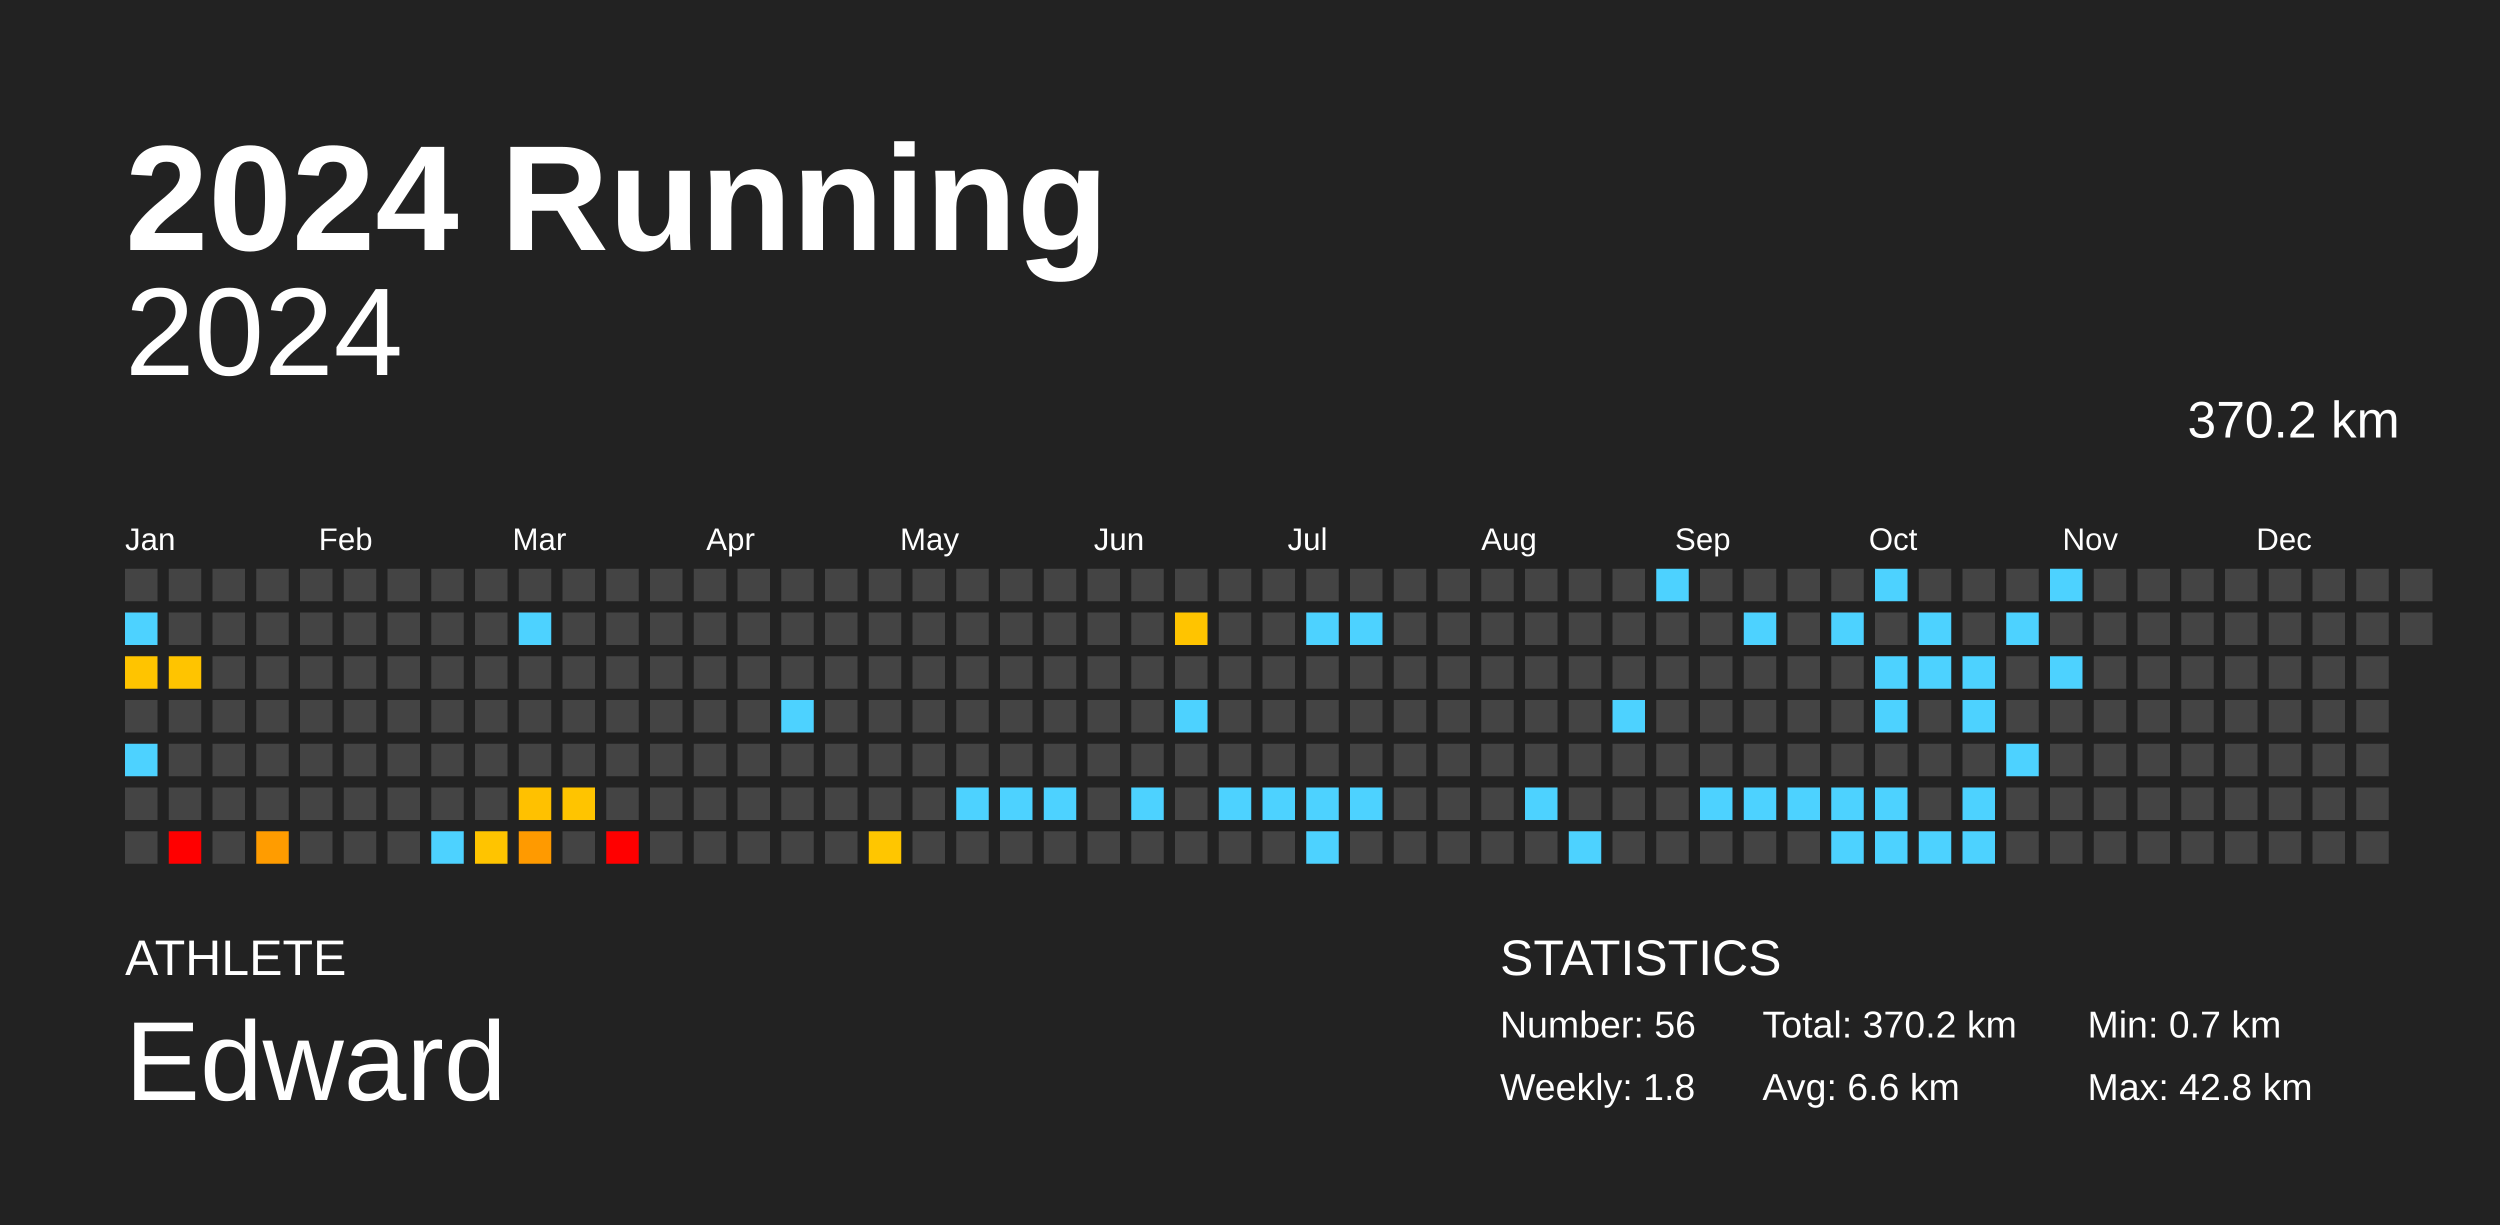
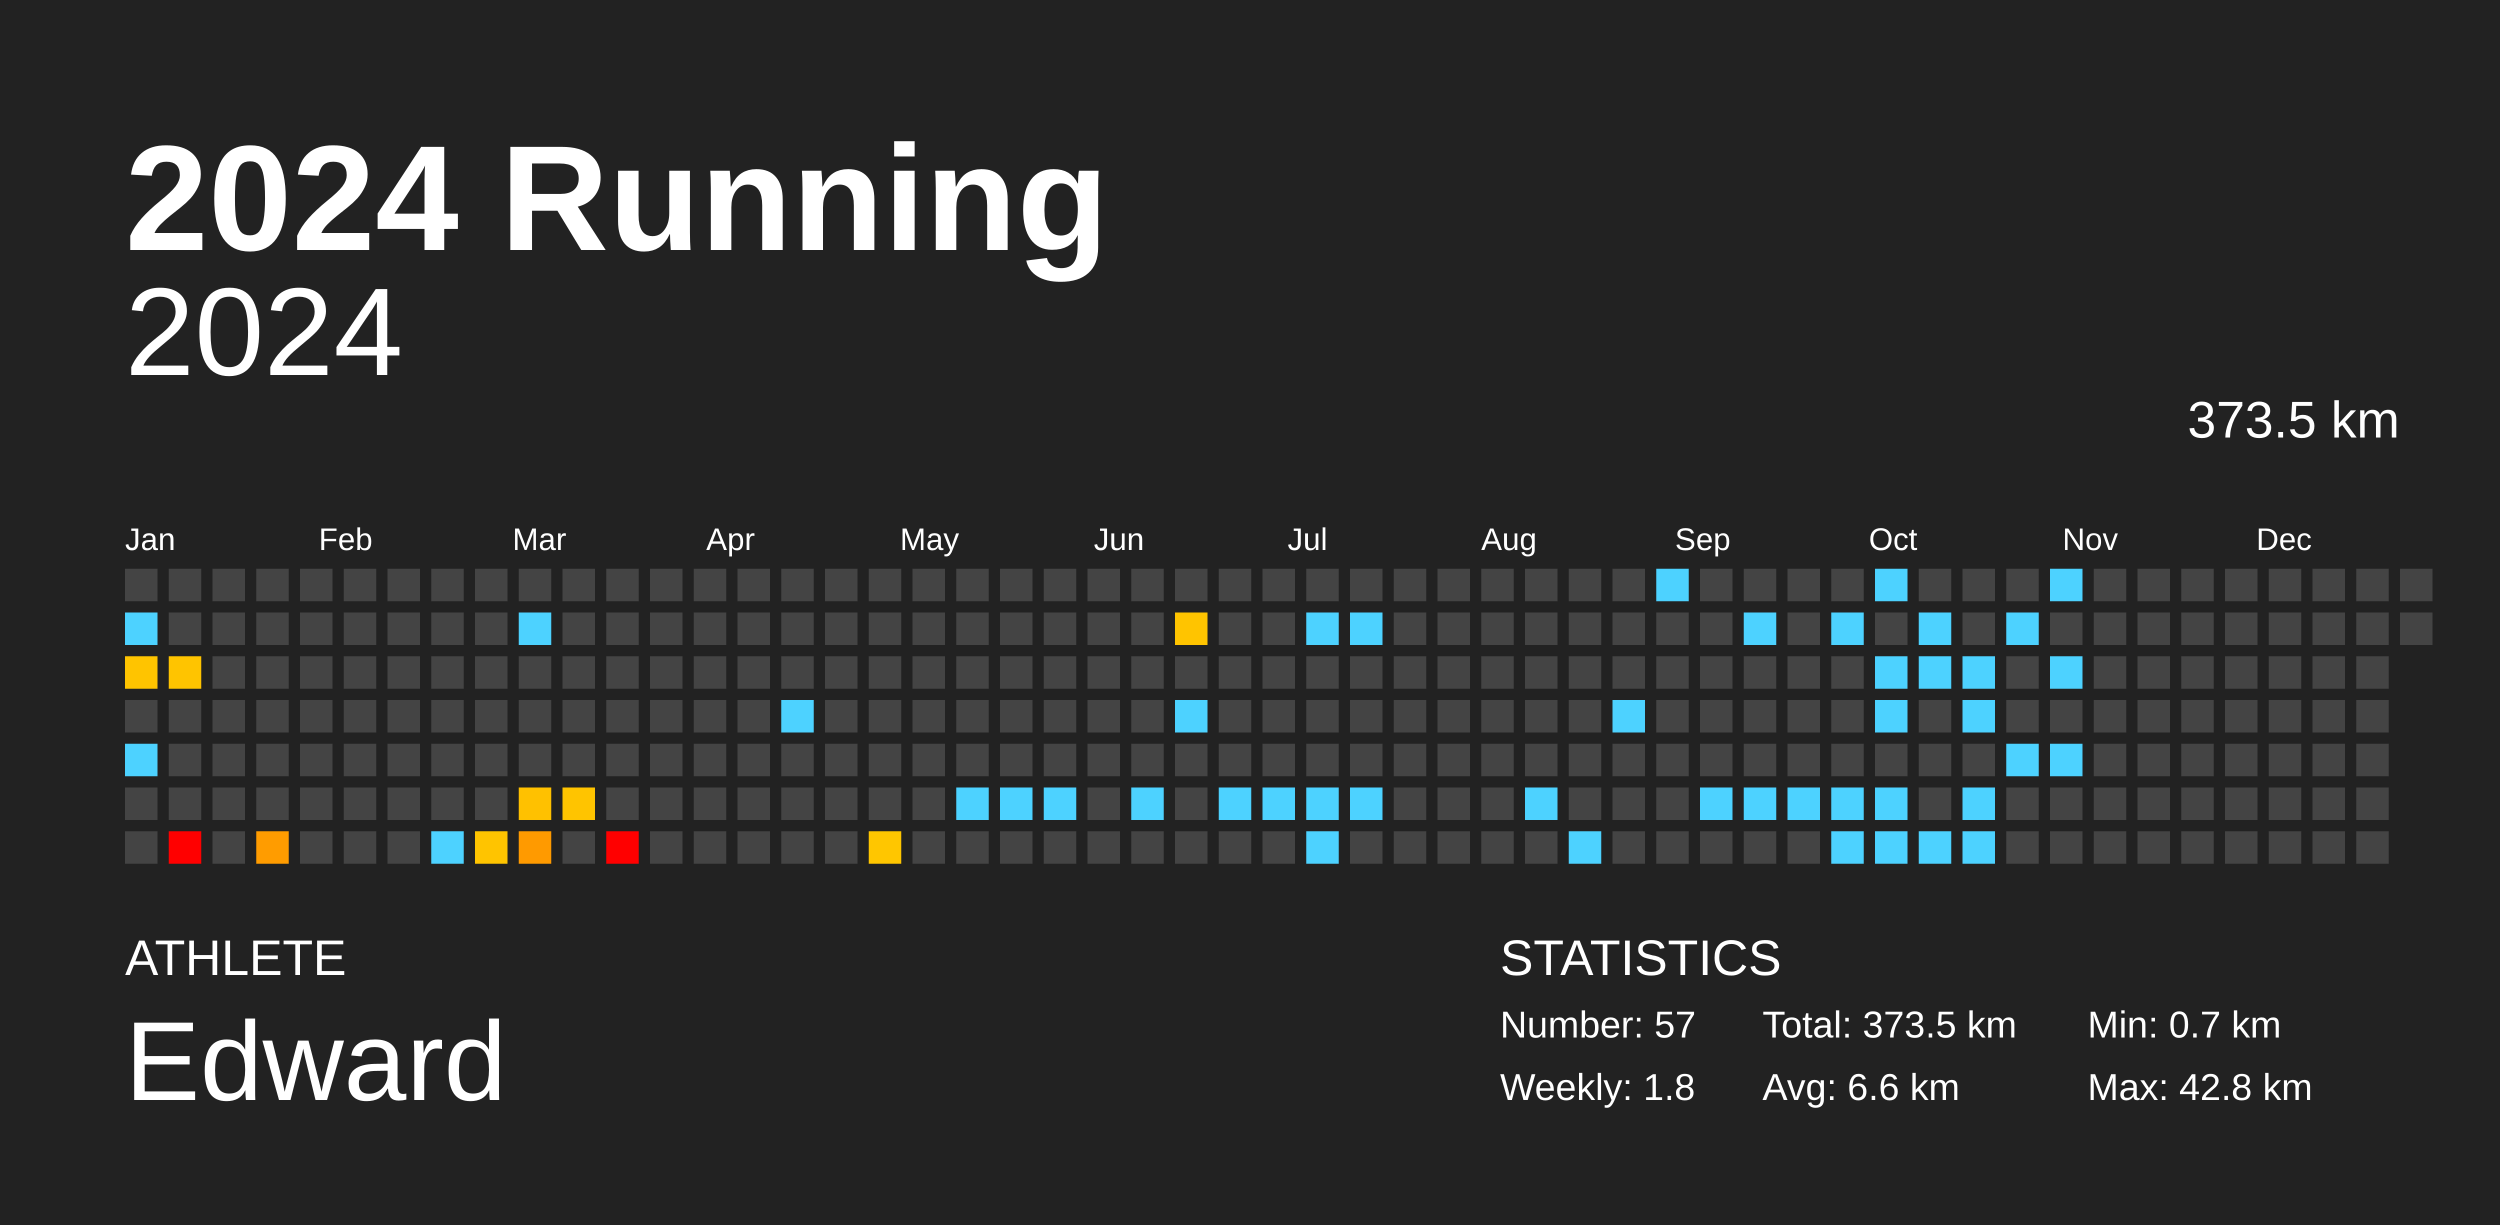
<svg xmlns="http://www.w3.org/2000/svg" baseProfile="full" height="98mm" version="1.1" viewBox="0,0,200,98" width="200mm">
  <defs />
  <rect fill="#222222" height="98" width="200" x="0" y="0" />
  <text fill="#FFFFFF" style="font-size:12px; font-family:Arial; font-weight:bold;" x="10" y="20">2024 Running</text>
  <text fill="#FFFFFF" style="font-size:4px; font-family:Arial" x="10" y="78">ATHLETE</text>
  <text fill="#FFFFFF" style="font-size:9px; font-family:Arial" x="10" y="88">Edward</text>
  <text fill="#FFFFFF" style="font-size:4px; font-family:Arial" x="120" y="78">STATISTICS</text>
-   <text fill="#FFFFFF" style="font-size:3px; font-family:Arial" x="120" y="83">Number: 56</text>
+   <text fill="#FFFFFF" style="font-size:3px; font-family:Arial" x="120" y="83">Number: 57</text>
  <text fill="#FFFFFF" style="font-size:3px; font-family:Arial" x="120" y="88">Weekly: 1.8</text>
-   <text fill="#FFFFFF" style="font-size:3px; font-family:Arial" x="141" y="83">Total: 370.2 km</text>
+   <text fill="#FFFFFF" style="font-size:3px; font-family:Arial" x="141" y="83">Total: 373.5 km</text>
  <text fill="#FFFFFF" style="font-size:3px; font-family:Arial" x="141" y="88">Avg: 6.6 km</text>
  <text fill="#FFFFFF" style="font-size:3px; font-family:Arial" x="167" y="83">Min: 0.7 km</text>
  <text fill="#FFFFFF" style="font-size:3px; font-family:Arial" x="167" y="88">Max: 42.8 km</text>
  <text alignment-baseline="hanging" fill="#FFFFFF" style="font-size:10.0px; font-family:Arial;" x="10" y="30">2024</text>
-   <text alignment-baseline="hanging" fill="#FFFFFF" style="font-size:4.125px; font-family:Arial;" x="175" y="35">370.2 km</text>
+   <text alignment-baseline="hanging" fill="#FFFFFF" style="font-size:4.125px; font-family:Arial;" x="175" y="35">373.5 km</text>
  <text fill="#FFFFFF" style="font-size:2.5px; font-family:Arial" x="10.0" y="44">Jan</text>
  <text fill="#FFFFFF" style="font-size:2.5px; font-family:Arial" x="25.5" y="44">Feb</text>
  <text fill="#FFFFFF" style="font-size:2.5px; font-family:Arial" x="41.0" y="44">Mar</text>
  <text fill="#FFFFFF" style="font-size:2.5px; font-family:Arial" x="56.5" y="44">Apr</text>
  <text fill="#FFFFFF" style="font-size:2.5px; font-family:Arial" x="72.0" y="44">May</text>
  <text fill="#FFFFFF" style="font-size:2.5px; font-family:Arial" x="87.5" y="44">Jun</text>
  <text fill="#FFFFFF" style="font-size:2.5px; font-family:Arial" x="103.0" y="44">Jul</text>
  <text fill="#FFFFFF" style="font-size:2.5px; font-family:Arial" x="118.5" y="44">Aug</text>
  <text fill="#FFFFFF" style="font-size:2.5px; font-family:Arial" x="134.0" y="44">Sep</text>
  <text fill="#FFFFFF" style="font-size:2.5px; font-family:Arial" x="149.5" y="44">Oct</text>
  <text fill="#FFFFFF" style="font-size:2.5px; font-family:Arial" x="165.0" y="44">Nov</text>
  <text fill="#FFFFFF" style="font-size:2.5px; font-family:Arial" x="180.5" y="44">Dec</text>
  <rect fill="#444444" height="2.6" width="2.6" x="10.0" y="45.5" />
  <rect fill="#4dd2ff" height="2.6" width="2.6" x="10.0" y="49.0" />
  <rect fill="#ffc400" height="2.6" width="2.6" x="10.0" y="52.5" />
  <rect fill="#444444" height="2.6" width="2.6" x="10.0" y="56.0" />
  <rect fill="#4dd2ff" height="2.6" width="2.6" x="10.0" y="59.5" />
  <rect fill="#444444" height="2.6" width="2.6" x="10.0" y="63.0" />
  <rect fill="#444444" height="2.6" width="2.6" x="10.0" y="66.5" />
  <rect fill="#444444" height="2.6" width="2.6" x="13.5" y="45.5" />
  <rect fill="#444444" height="2.6" width="2.6" x="13.5" y="49.0" />
  <rect fill="#ffc400" height="2.6" width="2.6" x="13.5" y="52.5" />
  <rect fill="#444444" height="2.6" width="2.6" x="13.5" y="56.0" />
  <rect fill="#444444" height="2.6" width="2.6" x="13.5" y="59.5" />
  <rect fill="#444444" height="2.6" width="2.6" x="13.5" y="63.0" />
  <rect fill="red" height="2.6" width="2.6" x="13.5" y="66.5" />
  <rect fill="#444444" height="2.6" width="2.6" x="17.0" y="45.5" />
  <rect fill="#444444" height="2.6" width="2.6" x="17.0" y="49.0" />
  <rect fill="#444444" height="2.6" width="2.6" x="17.0" y="52.5" />
  <rect fill="#444444" height="2.6" width="2.6" x="17.0" y="56.0" />
  <rect fill="#444444" height="2.6" width="2.6" x="17.0" y="59.5" />
  <rect fill="#444444" height="2.6" width="2.6" x="17.0" y="63.0" />
  <rect fill="#444444" height="2.6" width="2.6" x="17.0" y="66.5" />
  <rect fill="#444444" height="2.6" width="2.6" x="20.5" y="45.5" />
  <rect fill="#444444" height="2.6" width="2.6" x="20.5" y="49.0" />
  <rect fill="#444444" height="2.6" width="2.6" x="20.5" y="52.5" />
  <rect fill="#444444" height="2.6" width="2.6" x="20.5" y="56.0" />
  <rect fill="#444444" height="2.6" width="2.6" x="20.5" y="59.5" />
  <rect fill="#444444" height="2.6" width="2.6" x="20.5" y="63.0" />
  <rect fill="#ff9c00" height="2.6" width="2.6" x="20.5" y="66.5" />
  <rect fill="#444444" height="2.6" width="2.6" x="24.0" y="45.5" />
  <rect fill="#444444" height="2.6" width="2.6" x="24.0" y="49.0" />
  <rect fill="#444444" height="2.6" width="2.6" x="24.0" y="52.5" />
  <rect fill="#444444" height="2.6" width="2.6" x="24.0" y="56.0" />
  <rect fill="#444444" height="2.6" width="2.6" x="24.0" y="59.5" />
  <rect fill="#444444" height="2.6" width="2.6" x="24.0" y="63.0" />
  <rect fill="#444444" height="2.6" width="2.6" x="24.0" y="66.5" />
  <rect fill="#444444" height="2.6" width="2.6" x="27.5" y="45.5" />
  <rect fill="#444444" height="2.6" width="2.6" x="27.5" y="49.0" />
  <rect fill="#444444" height="2.6" width="2.6" x="27.5" y="52.5" />
  <rect fill="#444444" height="2.6" width="2.6" x="27.5" y="56.0" />
  <rect fill="#444444" height="2.6" width="2.6" x="27.5" y="59.5" />
  <rect fill="#444444" height="2.6" width="2.6" x="27.5" y="63.0" />
  <rect fill="#444444" height="2.6" width="2.6" x="27.5" y="66.5" />
  <rect fill="#444444" height="2.6" width="2.6" x="31.0" y="45.5" />
  <rect fill="#444444" height="2.6" width="2.6" x="31.0" y="49.0" />
  <rect fill="#444444" height="2.6" width="2.6" x="31.0" y="52.5" />
  <rect fill="#444444" height="2.6" width="2.6" x="31.0" y="56.0" />
  <rect fill="#444444" height="2.6" width="2.6" x="31.0" y="59.5" />
  <rect fill="#444444" height="2.6" width="2.6" x="31.0" y="63.0" />
  <rect fill="#444444" height="2.6" width="2.6" x="31.0" y="66.5" />
  <rect fill="#444444" height="2.6" width="2.6" x="34.5" y="45.5" />
  <rect fill="#444444" height="2.6" width="2.6" x="34.5" y="49.0" />
  <rect fill="#444444" height="2.6" width="2.6" x="34.5" y="52.5" />
  <rect fill="#444444" height="2.6" width="2.6" x="34.5" y="56.0" />
  <rect fill="#444444" height="2.6" width="2.6" x="34.5" y="59.5" />
  <rect fill="#444444" height="2.6" width="2.6" x="34.5" y="63.0" />
  <rect fill="#4dd2ff" height="2.6" width="2.6" x="34.5" y="66.5" />
  <rect fill="#444444" height="2.6" width="2.6" x="38.0" y="45.5" />
  <rect fill="#444444" height="2.6" width="2.6" x="38.0" y="49.0" />
  <rect fill="#444444" height="2.6" width="2.6" x="38.0" y="52.5" />
  <rect fill="#444444" height="2.6" width="2.6" x="38.0" y="56.0" />
  <rect fill="#444444" height="2.6" width="2.6" x="38.0" y="59.5" />
  <rect fill="#444444" height="2.6" width="2.6" x="38.0" y="63.0" />
  <rect fill="#ffc400" height="2.6" width="2.6" x="38.0" y="66.5" />
  <rect fill="#444444" height="2.6" width="2.6" x="41.5" y="45.5" />
  <rect fill="#4dd2ff" height="2.6" width="2.6" x="41.5" y="49.0" />
  <rect fill="#444444" height="2.6" width="2.6" x="41.5" y="52.5" />
  <rect fill="#444444" height="2.6" width="2.6" x="41.5" y="56.0" />
  <rect fill="#444444" height="2.6" width="2.6" x="41.5" y="59.5" />
  <rect fill="#ffc100" height="2.6" width="2.6" x="41.5" y="63.0" />
  <rect fill="#ff9a00" height="2.6" width="2.6" x="41.5" y="66.5" />
  <rect fill="#444444" height="2.6" width="2.6" x="45.0" y="45.5" />
  <rect fill="#444444" height="2.6" width="2.6" x="45.0" y="49.0" />
  <rect fill="#444444" height="2.6" width="2.6" x="45.0" y="52.5" />
  <rect fill="#444444" height="2.6" width="2.6" x="45.0" y="56.0" />
  <rect fill="#444444" height="2.6" width="2.6" x="45.0" y="59.5" />
  <rect fill="#ffc400" height="2.6" width="2.6" x="45.0" y="63.0" />
  <rect fill="#444444" height="2.6" width="2.6" x="45.0" y="66.5" />
  <rect fill="#444444" height="2.6" width="2.6" x="48.5" y="45.5" />
  <rect fill="#444444" height="2.6" width="2.6" x="48.5" y="49.0" />
  <rect fill="#444444" height="2.6" width="2.6" x="48.5" y="52.5" />
  <rect fill="#444444" height="2.6" width="2.6" x="48.5" y="56.0" />
  <rect fill="#444444" height="2.6" width="2.6" x="48.5" y="59.5" />
  <rect fill="#444444" height="2.6" width="2.6" x="48.5" y="63.0" />
  <rect fill="red" height="2.6" width="2.6" x="48.5" y="66.5" />
  <rect fill="#444444" height="2.6" width="2.6" x="52.0" y="45.5" />
  <rect fill="#444444" height="2.6" width="2.6" x="52.0" y="49.0" />
  <rect fill="#444444" height="2.6" width="2.6" x="52.0" y="52.5" />
  <rect fill="#444444" height="2.6" width="2.6" x="52.0" y="56.0" />
  <rect fill="#444444" height="2.6" width="2.6" x="52.0" y="59.5" />
  <rect fill="#444444" height="2.6" width="2.6" x="52.0" y="63.0" />
  <rect fill="#444444" height="2.6" width="2.6" x="52.0" y="66.5" />
  <rect fill="#444444" height="2.6" width="2.6" x="55.5" y="45.5" />
  <rect fill="#444444" height="2.6" width="2.6" x="55.5" y="49.0" />
  <rect fill="#444444" height="2.6" width="2.6" x="55.5" y="52.5" />
  <rect fill="#444444" height="2.6" width="2.6" x="55.5" y="56.0" />
  <rect fill="#444444" height="2.6" width="2.6" x="55.5" y="59.5" />
  <rect fill="#444444" height="2.6" width="2.6" x="55.5" y="63.0" />
  <rect fill="#444444" height="2.6" width="2.6" x="55.5" y="66.5" />
  <rect fill="#444444" height="2.6" width="2.6" x="59.0" y="45.5" />
  <rect fill="#444444" height="2.6" width="2.6" x="59.0" y="49.0" />
  <rect fill="#444444" height="2.6" width="2.6" x="59.0" y="52.5" />
  <rect fill="#444444" height="2.6" width="2.6" x="59.0" y="56.0" />
  <rect fill="#444444" height="2.6" width="2.6" x="59.0" y="59.5" />
  <rect fill="#444444" height="2.6" width="2.6" x="59.0" y="63.0" />
  <rect fill="#444444" height="2.6" width="2.6" x="59.0" y="66.5" />
  <rect fill="#444444" height="2.6" width="2.6" x="62.5" y="45.5" />
  <rect fill="#444444" height="2.6" width="2.6" x="62.5" y="49.0" />
  <rect fill="#444444" height="2.6" width="2.6" x="62.5" y="52.5" />
  <rect fill="#4dd2ff" height="2.6" width="2.6" x="62.5" y="56.0" />
  <rect fill="#444444" height="2.6" width="2.6" x="62.5" y="59.5" />
  <rect fill="#444444" height="2.6" width="2.6" x="62.5" y="63.0" />
  <rect fill="#444444" height="2.6" width="2.6" x="62.5" y="66.5" />
  <rect fill="#444444" height="2.6" width="2.6" x="66.0" y="45.5" />
  <rect fill="#444444" height="2.6" width="2.6" x="66.0" y="49.0" />
  <rect fill="#444444" height="2.6" width="2.6" x="66.0" y="52.5" />
  <rect fill="#444444" height="2.6" width="2.6" x="66.0" y="56.0" />
  <rect fill="#444444" height="2.6" width="2.6" x="66.0" y="59.5" />
  <rect fill="#444444" height="2.6" width="2.6" x="66.0" y="63.0" />
  <rect fill="#444444" height="2.6" width="2.6" x="66.0" y="66.5" />
  <rect fill="#444444" height="2.6" width="2.6" x="69.5" y="45.5" />
  <rect fill="#444444" height="2.6" width="2.6" x="69.5" y="49.0" />
  <rect fill="#444444" height="2.6" width="2.6" x="69.5" y="52.5" />
  <rect fill="#444444" height="2.6" width="2.6" x="69.5" y="56.0" />
  <rect fill="#444444" height="2.6" width="2.6" x="69.5" y="59.5" />
  <rect fill="#444444" height="2.6" width="2.6" x="69.5" y="63.0" />
  <rect fill="#ffc600" height="2.6" width="2.6" x="69.5" y="66.5" />
  <rect fill="#444444" height="2.6" width="2.6" x="73.0" y="45.5" />
  <rect fill="#444444" height="2.6" width="2.6" x="73.0" y="49.0" />
  <rect fill="#444444" height="2.6" width="2.6" x="73.0" y="52.5" />
  <rect fill="#444444" height="2.6" width="2.6" x="73.0" y="56.0" />
  <rect fill="#444444" height="2.6" width="2.6" x="73.0" y="59.5" />
  <rect fill="#444444" height="2.6" width="2.6" x="73.0" y="63.0" />
  <rect fill="#444444" height="2.6" width="2.6" x="73.0" y="66.5" />
  <rect fill="#444444" height="2.6" width="2.6" x="76.5" y="45.5" />
  <rect fill="#444444" height="2.6" width="2.6" x="76.5" y="49.0" />
  <rect fill="#444444" height="2.6" width="2.6" x="76.5" y="52.5" />
  <rect fill="#444444" height="2.6" width="2.6" x="76.5" y="56.0" />
  <rect fill="#444444" height="2.6" width="2.6" x="76.5" y="59.5" />
  <rect fill="#4dd2ff" height="2.6" width="2.6" x="76.5" y="63.0" />
  <rect fill="#444444" height="2.6" width="2.6" x="76.5" y="66.5" />
  <rect fill="#444444" height="2.6" width="2.6" x="80.0" y="45.5" />
  <rect fill="#444444" height="2.6" width="2.6" x="80.0" y="49.0" />
  <rect fill="#444444" height="2.6" width="2.6" x="80.0" y="52.5" />
  <rect fill="#444444" height="2.6" width="2.6" x="80.0" y="56.0" />
  <rect fill="#444444" height="2.6" width="2.6" x="80.0" y="59.5" />
  <rect fill="#4dd2ff" height="2.6" width="2.6" x="80.0" y="63.0" />
  <rect fill="#444444" height="2.6" width="2.6" x="80.0" y="66.5" />
  <rect fill="#444444" height="2.6" width="2.6" x="83.5" y="45.5" />
  <rect fill="#444444" height="2.6" width="2.6" x="83.5" y="49.0" />
  <rect fill="#444444" height="2.6" width="2.6" x="83.5" y="52.5" />
  <rect fill="#444444" height="2.6" width="2.6" x="83.5" y="56.0" />
  <rect fill="#444444" height="2.6" width="2.6" x="83.5" y="59.5" />
  <rect fill="#4dd2ff" height="2.6" width="2.6" x="83.5" y="63.0" />
  <rect fill="#444444" height="2.6" width="2.6" x="83.5" y="66.5" />
  <rect fill="#444444" height="2.6" width="2.6" x="87.0" y="45.5" />
  <rect fill="#444444" height="2.6" width="2.6" x="87.0" y="49.0" />
  <rect fill="#444444" height="2.6" width="2.6" x="87.0" y="52.5" />
  <rect fill="#444444" height="2.6" width="2.6" x="87.0" y="56.0" />
  <rect fill="#444444" height="2.6" width="2.6" x="87.0" y="59.5" />
  <rect fill="#444444" height="2.6" width="2.6" x="87.0" y="63.0" />
  <rect fill="#444444" height="2.6" width="2.6" x="87.0" y="66.5" />
  <rect fill="#444444" height="2.6" width="2.6" x="90.5" y="45.5" />
  <rect fill="#444444" height="2.6" width="2.6" x="90.5" y="49.0" />
  <rect fill="#444444" height="2.6" width="2.6" x="90.5" y="52.5" />
  <rect fill="#444444" height="2.6" width="2.6" x="90.5" y="56.0" />
  <rect fill="#444444" height="2.6" width="2.6" x="90.5" y="59.5" />
  <rect fill="#4dd2ff" height="2.6" width="2.6" x="90.5" y="63.0" />
  <rect fill="#444444" height="2.6" width="2.6" x="90.5" y="66.5" />
  <rect fill="#444444" height="2.6" width="2.6" x="94.0" y="45.5" />
  <rect fill="#ffc400" height="2.6" width="2.6" x="94.0" y="49.0" />
  <rect fill="#444444" height="2.6" width="2.6" x="94.0" y="52.5" />
  <rect fill="#4dd2ff" height="2.6" width="2.6" x="94.0" y="56.0" />
  <rect fill="#444444" height="2.6" width="2.6" x="94.0" y="59.5" />
  <rect fill="#444444" height="2.6" width="2.6" x="94.0" y="63.0" />
  <rect fill="#444444" height="2.6" width="2.6" x="94.0" y="66.5" />
  <rect fill="#444444" height="2.6" width="2.6" x="97.5" y="45.5" />
  <rect fill="#444444" height="2.6" width="2.6" x="97.5" y="49.0" />
  <rect fill="#444444" height="2.6" width="2.6" x="97.5" y="52.5" />
  <rect fill="#444444" height="2.6" width="2.6" x="97.5" y="56.0" />
  <rect fill="#444444" height="2.6" width="2.6" x="97.5" y="59.5" />
  <rect fill="#4dd2ff" height="2.6" width="2.6" x="97.5" y="63.0" />
  <rect fill="#444444" height="2.6" width="2.6" x="97.5" y="66.5" />
  <rect fill="#444444" height="2.6" width="2.6" x="101.0" y="45.5" />
  <rect fill="#444444" height="2.6" width="2.6" x="101.0" y="49.0" />
  <rect fill="#444444" height="2.6" width="2.6" x="101.0" y="52.5" />
  <rect fill="#444444" height="2.6" width="2.6" x="101.0" y="56.0" />
  <rect fill="#444444" height="2.6" width="2.6" x="101.0" y="59.5" />
  <rect fill="#4dd2ff" height="2.6" width="2.6" x="101.0" y="63.0" />
  <rect fill="#444444" height="2.6" width="2.6" x="101.0" y="66.5" />
  <rect fill="#444444" height="2.6" width="2.6" x="104.5" y="45.5" />
  <rect fill="#4dd2ff" height="2.6" width="2.6" x="104.5" y="49.0" />
  <rect fill="#444444" height="2.6" width="2.6" x="104.5" y="52.5" />
  <rect fill="#444444" height="2.6" width="2.6" x="104.5" y="56.0" />
  <rect fill="#444444" height="2.6" width="2.6" x="104.5" y="59.5" />
  <rect fill="#4dd2ff" height="2.6" width="2.6" x="104.5" y="63.0" />
  <rect fill="#4dd2ff" height="2.6" width="2.6" x="104.5" y="66.5" />
  <rect fill="#444444" height="2.6" width="2.6" x="108.0" y="45.5" />
  <rect fill="#4dd2ff" height="2.6" width="2.6" x="108.0" y="49.0" />
  <rect fill="#444444" height="2.6" width="2.6" x="108.0" y="52.5" />
  <rect fill="#444444" height="2.6" width="2.6" x="108.0" y="56.0" />
  <rect fill="#444444" height="2.6" width="2.6" x="108.0" y="59.5" />
  <rect fill="#4dd2ff" height="2.6" width="2.6" x="108.0" y="63.0" />
  <rect fill="#444444" height="2.6" width="2.6" x="108.0" y="66.5" />
  <rect fill="#444444" height="2.6" width="2.6" x="111.5" y="45.5" />
  <rect fill="#444444" height="2.6" width="2.6" x="111.5" y="49.0" />
  <rect fill="#444444" height="2.6" width="2.6" x="111.5" y="52.5" />
  <rect fill="#444444" height="2.6" width="2.6" x="111.5" y="56.0" />
  <rect fill="#444444" height="2.6" width="2.6" x="111.5" y="59.5" />
  <rect fill="#444444" height="2.6" width="2.6" x="111.5" y="63.0" />
  <rect fill="#444444" height="2.6" width="2.6" x="111.5" y="66.5" />
  <rect fill="#444444" height="2.6" width="2.6" x="115.0" y="45.5" />
  <rect fill="#444444" height="2.6" width="2.6" x="115.0" y="49.0" />
  <rect fill="#444444" height="2.6" width="2.6" x="115.0" y="52.5" />
  <rect fill="#444444" height="2.6" width="2.6" x="115.0" y="56.0" />
  <rect fill="#444444" height="2.6" width="2.6" x="115.0" y="59.5" />
  <rect fill="#444444" height="2.6" width="2.6" x="115.0" y="63.0" />
  <rect fill="#444444" height="2.6" width="2.6" x="115.0" y="66.5" />
  <rect fill="#444444" height="2.6" width="2.6" x="118.5" y="45.5" />
  <rect fill="#444444" height="2.6" width="2.6" x="118.5" y="49.0" />
  <rect fill="#444444" height="2.6" width="2.6" x="118.5" y="52.5" />
  <rect fill="#444444" height="2.6" width="2.6" x="118.5" y="56.0" />
  <rect fill="#444444" height="2.6" width="2.6" x="118.5" y="59.5" />
  <rect fill="#444444" height="2.6" width="2.6" x="118.5" y="63.0" />
  <rect fill="#444444" height="2.6" width="2.6" x="118.5" y="66.5" />
  <rect fill="#444444" height="2.6" width="2.6" x="122.0" y="45.5" />
  <rect fill="#444444" height="2.6" width="2.6" x="122.0" y="49.0" />
  <rect fill="#444444" height="2.6" width="2.6" x="122.0" y="52.5" />
  <rect fill="#444444" height="2.6" width="2.6" x="122.0" y="56.0" />
  <rect fill="#444444" height="2.6" width="2.6" x="122.0" y="59.5" />
  <rect fill="#4dd2ff" height="2.6" width="2.6" x="122.0" y="63.0" />
  <rect fill="#444444" height="2.6" width="2.6" x="122.0" y="66.5" />
  <rect fill="#444444" height="2.6" width="2.6" x="125.5" y="45.5" />
  <rect fill="#444444" height="2.6" width="2.6" x="125.5" y="49.0" />
  <rect fill="#444444" height="2.6" width="2.6" x="125.5" y="52.5" />
  <rect fill="#444444" height="2.6" width="2.6" x="125.5" y="56.0" />
  <rect fill="#444444" height="2.6" width="2.6" x="125.5" y="59.5" />
  <rect fill="#444444" height="2.6" width="2.6" x="125.5" y="63.0" />
  <rect fill="#4dd2ff" height="2.6" width="2.6" x="125.5" y="66.5" />
  <rect fill="#444444" height="2.6" width="2.6" x="129.0" y="45.5" />
  <rect fill="#444444" height="2.6" width="2.6" x="129.0" y="49.0" />
  <rect fill="#444444" height="2.6" width="2.6" x="129.0" y="52.5" />
  <rect fill="#4dd2ff" height="2.6" width="2.6" x="129.0" y="56.0" />
  <rect fill="#444444" height="2.6" width="2.6" x="129.0" y="59.5" />
  <rect fill="#444444" height="2.6" width="2.6" x="129.0" y="63.0" />
  <rect fill="#444444" height="2.6" width="2.6" x="129.0" y="66.5" />
  <rect fill="#4dd2ff" height="2.6" width="2.6" x="132.5" y="45.5" />
  <rect fill="#444444" height="2.6" width="2.6" x="132.5" y="49.0" />
  <rect fill="#444444" height="2.6" width="2.6" x="132.5" y="52.5" />
  <rect fill="#444444" height="2.6" width="2.6" x="132.5" y="56.0" />
  <rect fill="#444444" height="2.6" width="2.6" x="132.5" y="59.5" />
  <rect fill="#444444" height="2.6" width="2.6" x="132.5" y="63.0" />
  <rect fill="#444444" height="2.6" width="2.6" x="132.5" y="66.5" />
  <rect fill="#444444" height="2.6" width="2.6" x="136.0" y="45.5" />
  <rect fill="#444444" height="2.6" width="2.6" x="136.0" y="49.0" />
  <rect fill="#444444" height="2.6" width="2.6" x="136.0" y="52.5" />
  <rect fill="#444444" height="2.6" width="2.6" x="136.0" y="56.0" />
  <rect fill="#444444" height="2.6" width="2.6" x="136.0" y="59.5" />
  <rect fill="#4dd2ff" height="2.6" width="2.6" x="136.0" y="63.0" />
  <rect fill="#444444" height="2.6" width="2.6" x="136.0" y="66.5" />
  <rect fill="#444444" height="2.6" width="2.6" x="139.5" y="45.5" />
  <rect fill="#4dd2ff" height="2.6" width="2.6" x="139.5" y="49.0" />
  <rect fill="#444444" height="2.6" width="2.6" x="139.5" y="52.5" />
  <rect fill="#444444" height="2.6" width="2.6" x="139.5" y="56.0" />
  <rect fill="#444444" height="2.6" width="2.6" x="139.5" y="59.5" />
  <rect fill="#4dd2ff" height="2.6" width="2.6" x="139.5" y="63.0" />
  <rect fill="#444444" height="2.6" width="2.6" x="139.5" y="66.5" />
  <rect fill="#444444" height="2.6" width="2.6" x="143.0" y="45.5" />
  <rect fill="#444444" height="2.6" width="2.6" x="143.0" y="49.0" />
  <rect fill="#444444" height="2.6" width="2.6" x="143.0" y="52.5" />
  <rect fill="#444444" height="2.6" width="2.6" x="143.0" y="56.0" />
  <rect fill="#444444" height="2.6" width="2.6" x="143.0" y="59.5" />
  <rect fill="#4dd2ff" height="2.6" width="2.6" x="143.0" y="63.0" />
  <rect fill="#444444" height="2.6" width="2.6" x="143.0" y="66.5" />
  <rect fill="#444444" height="2.6" width="2.6" x="146.5" y="45.5" />
  <rect fill="#4dd2ff" height="2.6" width="2.6" x="146.5" y="49.0" />
  <rect fill="#444444" height="2.6" width="2.6" x="146.5" y="52.5" />
  <rect fill="#444444" height="2.6" width="2.6" x="146.5" y="56.0" />
  <rect fill="#444444" height="2.6" width="2.6" x="146.5" y="59.5" />
  <rect fill="#4dd2ff" height="2.6" width="2.6" x="146.5" y="63.0" />
  <rect fill="#4dd2ff" height="2.6" width="2.6" x="146.5" y="66.5" />
  <rect fill="#4dd2ff" height="2.6" width="2.6" x="150.0" y="45.5" />
  <rect fill="#444444" height="2.6" width="2.6" x="150.0" y="49.0" />
  <rect fill="#4dd2ff" height="2.6" width="2.6" x="150.0" y="52.5" />
  <rect fill="#4dd2ff" height="2.6" width="2.6" x="150.0" y="56.0" />
  <rect fill="#444444" height="2.6" width="2.6" x="150.0" y="59.5" />
  <rect fill="#4dd2ff" height="2.6" width="2.6" x="150.0" y="63.0" />
  <rect fill="#4dd2ff" height="2.6" width="2.6" x="150.0" y="66.5" />
  <rect fill="#444444" height="2.6" width="2.6" x="153.5" y="45.5" />
  <rect fill="#4dd2ff" height="2.6" width="2.6" x="153.5" y="49.0" />
  <rect fill="#4dd2ff" height="2.6" width="2.6" x="153.5" y="52.5" />
  <rect fill="#444444" height="2.6" width="2.6" x="153.5" y="56.0" />
  <rect fill="#444444" height="2.6" width="2.6" x="153.5" y="59.5" />
  <rect fill="#444444" height="2.6" width="2.6" x="153.5" y="63.0" />
  <rect fill="#4dd2ff" height="2.6" width="2.6" x="153.5" y="66.5" />
  <rect fill="#444444" height="2.6" width="2.6" x="157.0" y="45.5" />
  <rect fill="#444444" height="2.6" width="2.6" x="157.0" y="49.0" />
  <rect fill="#4dd2ff" height="2.6" width="2.6" x="157.0" y="52.5" />
  <rect fill="#4dd2ff" height="2.6" width="2.6" x="157.0" y="56.0" />
  <rect fill="#444444" height="2.6" width="2.6" x="157.0" y="59.5" />
  <rect fill="#4dd2ff" height="2.6" width="2.6" x="157.0" y="63.0" />
  <rect fill="#4dd2ff" height="2.6" width="2.6" x="157.0" y="66.5" />
  <rect fill="#444444" height="2.6" width="2.6" x="160.5" y="45.5" />
  <rect fill="#4dd2ff" height="2.6" width="2.6" x="160.5" y="49.0" />
  <rect fill="#444444" height="2.6" width="2.6" x="160.5" y="52.5" />
  <rect fill="#444444" height="2.6" width="2.6" x="160.5" y="56.0" />
  <rect fill="#4dd2ff" height="2.6" width="2.6" x="160.5" y="59.5" />
  <rect fill="#444444" height="2.6" width="2.6" x="160.5" y="63.0" />
  <rect fill="#444444" height="2.6" width="2.6" x="160.5" y="66.5" />
  <rect fill="#4dd2ff" height="2.6" width="2.6" x="164.0" y="45.5" />
  <rect fill="#444444" height="2.6" width="2.6" x="164.0" y="49.0" />
  <rect fill="#4dd2ff" height="2.6" width="2.6" x="164.0" y="52.5" />
  <rect fill="#444444" height="2.6" width="2.6" x="164.0" y="56.0" />
-   <rect fill="#444444" height="2.6" width="2.6" x="164.0" y="59.5" />
+   <rect fill="#4dd2ff" height="2.6" width="2.6" x="164.0" y="59.5" />
  <rect fill="#444444" height="2.6" width="2.6" x="164.0" y="63.0" />
  <rect fill="#444444" height="2.6" width="2.6" x="164.0" y="66.5" />
  <rect fill="#444444" height="2.6" width="2.6" x="167.5" y="45.5" />
  <rect fill="#444444" height="2.6" width="2.6" x="167.5" y="49.0" />
  <rect fill="#444444" height="2.6" width="2.6" x="167.5" y="52.5" />
  <rect fill="#444444" height="2.6" width="2.6" x="167.5" y="56.0" />
  <rect fill="#444444" height="2.6" width="2.6" x="167.5" y="59.5" />
  <rect fill="#444444" height="2.6" width="2.6" x="167.5" y="63.0" />
  <rect fill="#444444" height="2.6" width="2.6" x="167.5" y="66.5" />
  <rect fill="#444444" height="2.6" width="2.6" x="171.0" y="45.5" />
  <rect fill="#444444" height="2.6" width="2.6" x="171.0" y="49.0" />
  <rect fill="#444444" height="2.6" width="2.6" x="171.0" y="52.5" />
  <rect fill="#444444" height="2.6" width="2.6" x="171.0" y="56.0" />
  <rect fill="#444444" height="2.6" width="2.6" x="171.0" y="59.5" />
  <rect fill="#444444" height="2.6" width="2.6" x="171.0" y="63.0" />
  <rect fill="#444444" height="2.6" width="2.6" x="171.0" y="66.5" />
  <rect fill="#444444" height="2.6" width="2.6" x="174.5" y="45.5" />
  <rect fill="#444444" height="2.6" width="2.6" x="174.5" y="49.0" />
  <rect fill="#444444" height="2.6" width="2.6" x="174.5" y="52.5" />
  <rect fill="#444444" height="2.6" width="2.6" x="174.5" y="56.0" />
  <rect fill="#444444" height="2.6" width="2.6" x="174.5" y="59.5" />
  <rect fill="#444444" height="2.6" width="2.6" x="174.5" y="63.0" />
  <rect fill="#444444" height="2.6" width="2.6" x="174.5" y="66.5" />
  <rect fill="#444444" height="2.6" width="2.6" x="178.0" y="45.5" />
  <rect fill="#444444" height="2.6" width="2.6" x="178.0" y="49.0" />
  <rect fill="#444444" height="2.6" width="2.6" x="178.0" y="52.5" />
  <rect fill="#444444" height="2.6" width="2.6" x="178.0" y="56.0" />
  <rect fill="#444444" height="2.6" width="2.6" x="178.0" y="59.5" />
  <rect fill="#444444" height="2.6" width="2.6" x="178.0" y="63.0" />
  <rect fill="#444444" height="2.6" width="2.6" x="178.0" y="66.5" />
  <rect fill="#444444" height="2.6" width="2.6" x="181.5" y="45.5" />
  <rect fill="#444444" height="2.6" width="2.6" x="181.5" y="49.0" />
  <rect fill="#444444" height="2.6" width="2.6" x="181.5" y="52.5" />
  <rect fill="#444444" height="2.6" width="2.6" x="181.5" y="56.0" />
  <rect fill="#444444" height="2.6" width="2.6" x="181.5" y="59.5" />
  <rect fill="#444444" height="2.6" width="2.6" x="181.5" y="63.0" />
  <rect fill="#444444" height="2.6" width="2.6" x="181.5" y="66.5" />
  <rect fill="#444444" height="2.6" width="2.6" x="185.0" y="45.5" />
  <rect fill="#444444" height="2.6" width="2.6" x="185.0" y="49.0" />
  <rect fill="#444444" height="2.6" width="2.6" x="185.0" y="52.5" />
  <rect fill="#444444" height="2.6" width="2.6" x="185.0" y="56.0" />
  <rect fill="#444444" height="2.6" width="2.6" x="185.0" y="59.5" />
  <rect fill="#444444" height="2.6" width="2.6" x="185.0" y="63.0" />
  <rect fill="#444444" height="2.6" width="2.6" x="185.0" y="66.5" />
  <rect fill="#444444" height="2.6" width="2.6" x="188.5" y="45.5" />
  <rect fill="#444444" height="2.6" width="2.6" x="188.5" y="49.0" />
  <rect fill="#444444" height="2.6" width="2.6" x="188.5" y="52.5" />
  <rect fill="#444444" height="2.6" width="2.6" x="188.5" y="56.0" />
  <rect fill="#444444" height="2.6" width="2.6" x="188.5" y="59.5" />
  <rect fill="#444444" height="2.6" width="2.6" x="188.5" y="63.0" />
  <rect fill="#444444" height="2.6" width="2.6" x="188.5" y="66.5" />
  <rect fill="#444444" height="2.6" width="2.6" x="192.0" y="45.5" />
  <rect fill="#444444" height="2.6" width="2.6" x="192.0" y="49.0" />
</svg>
